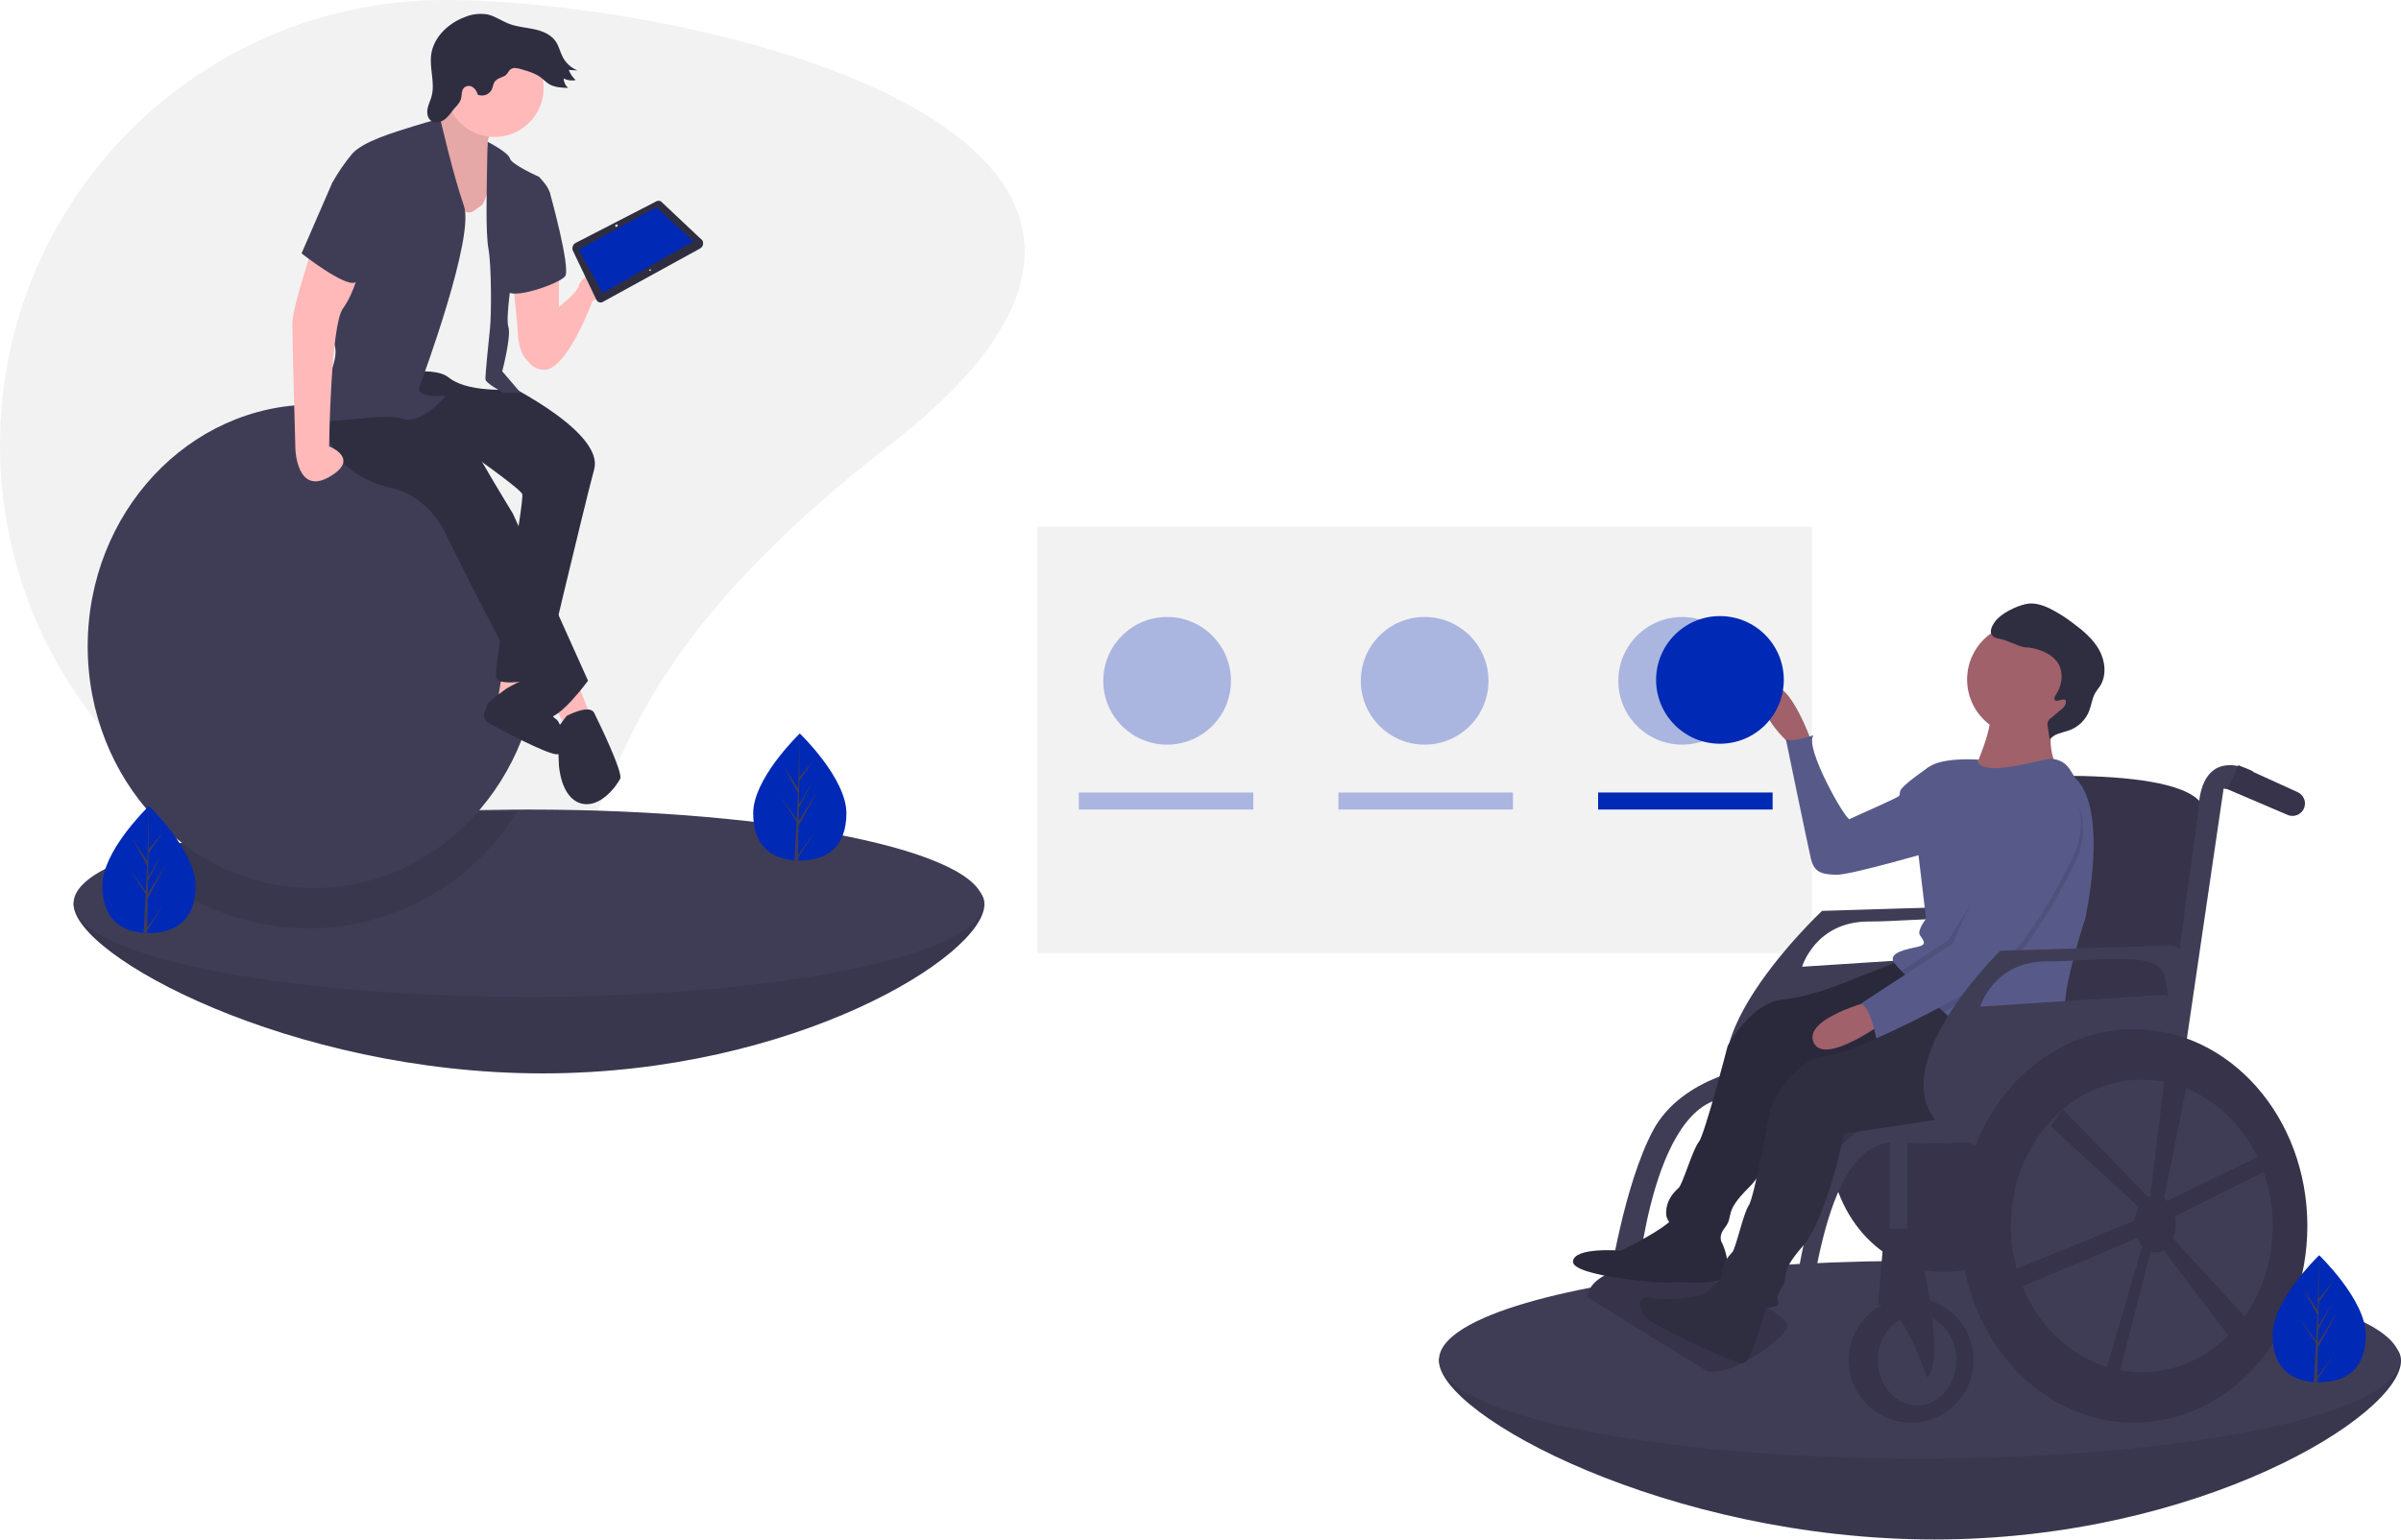
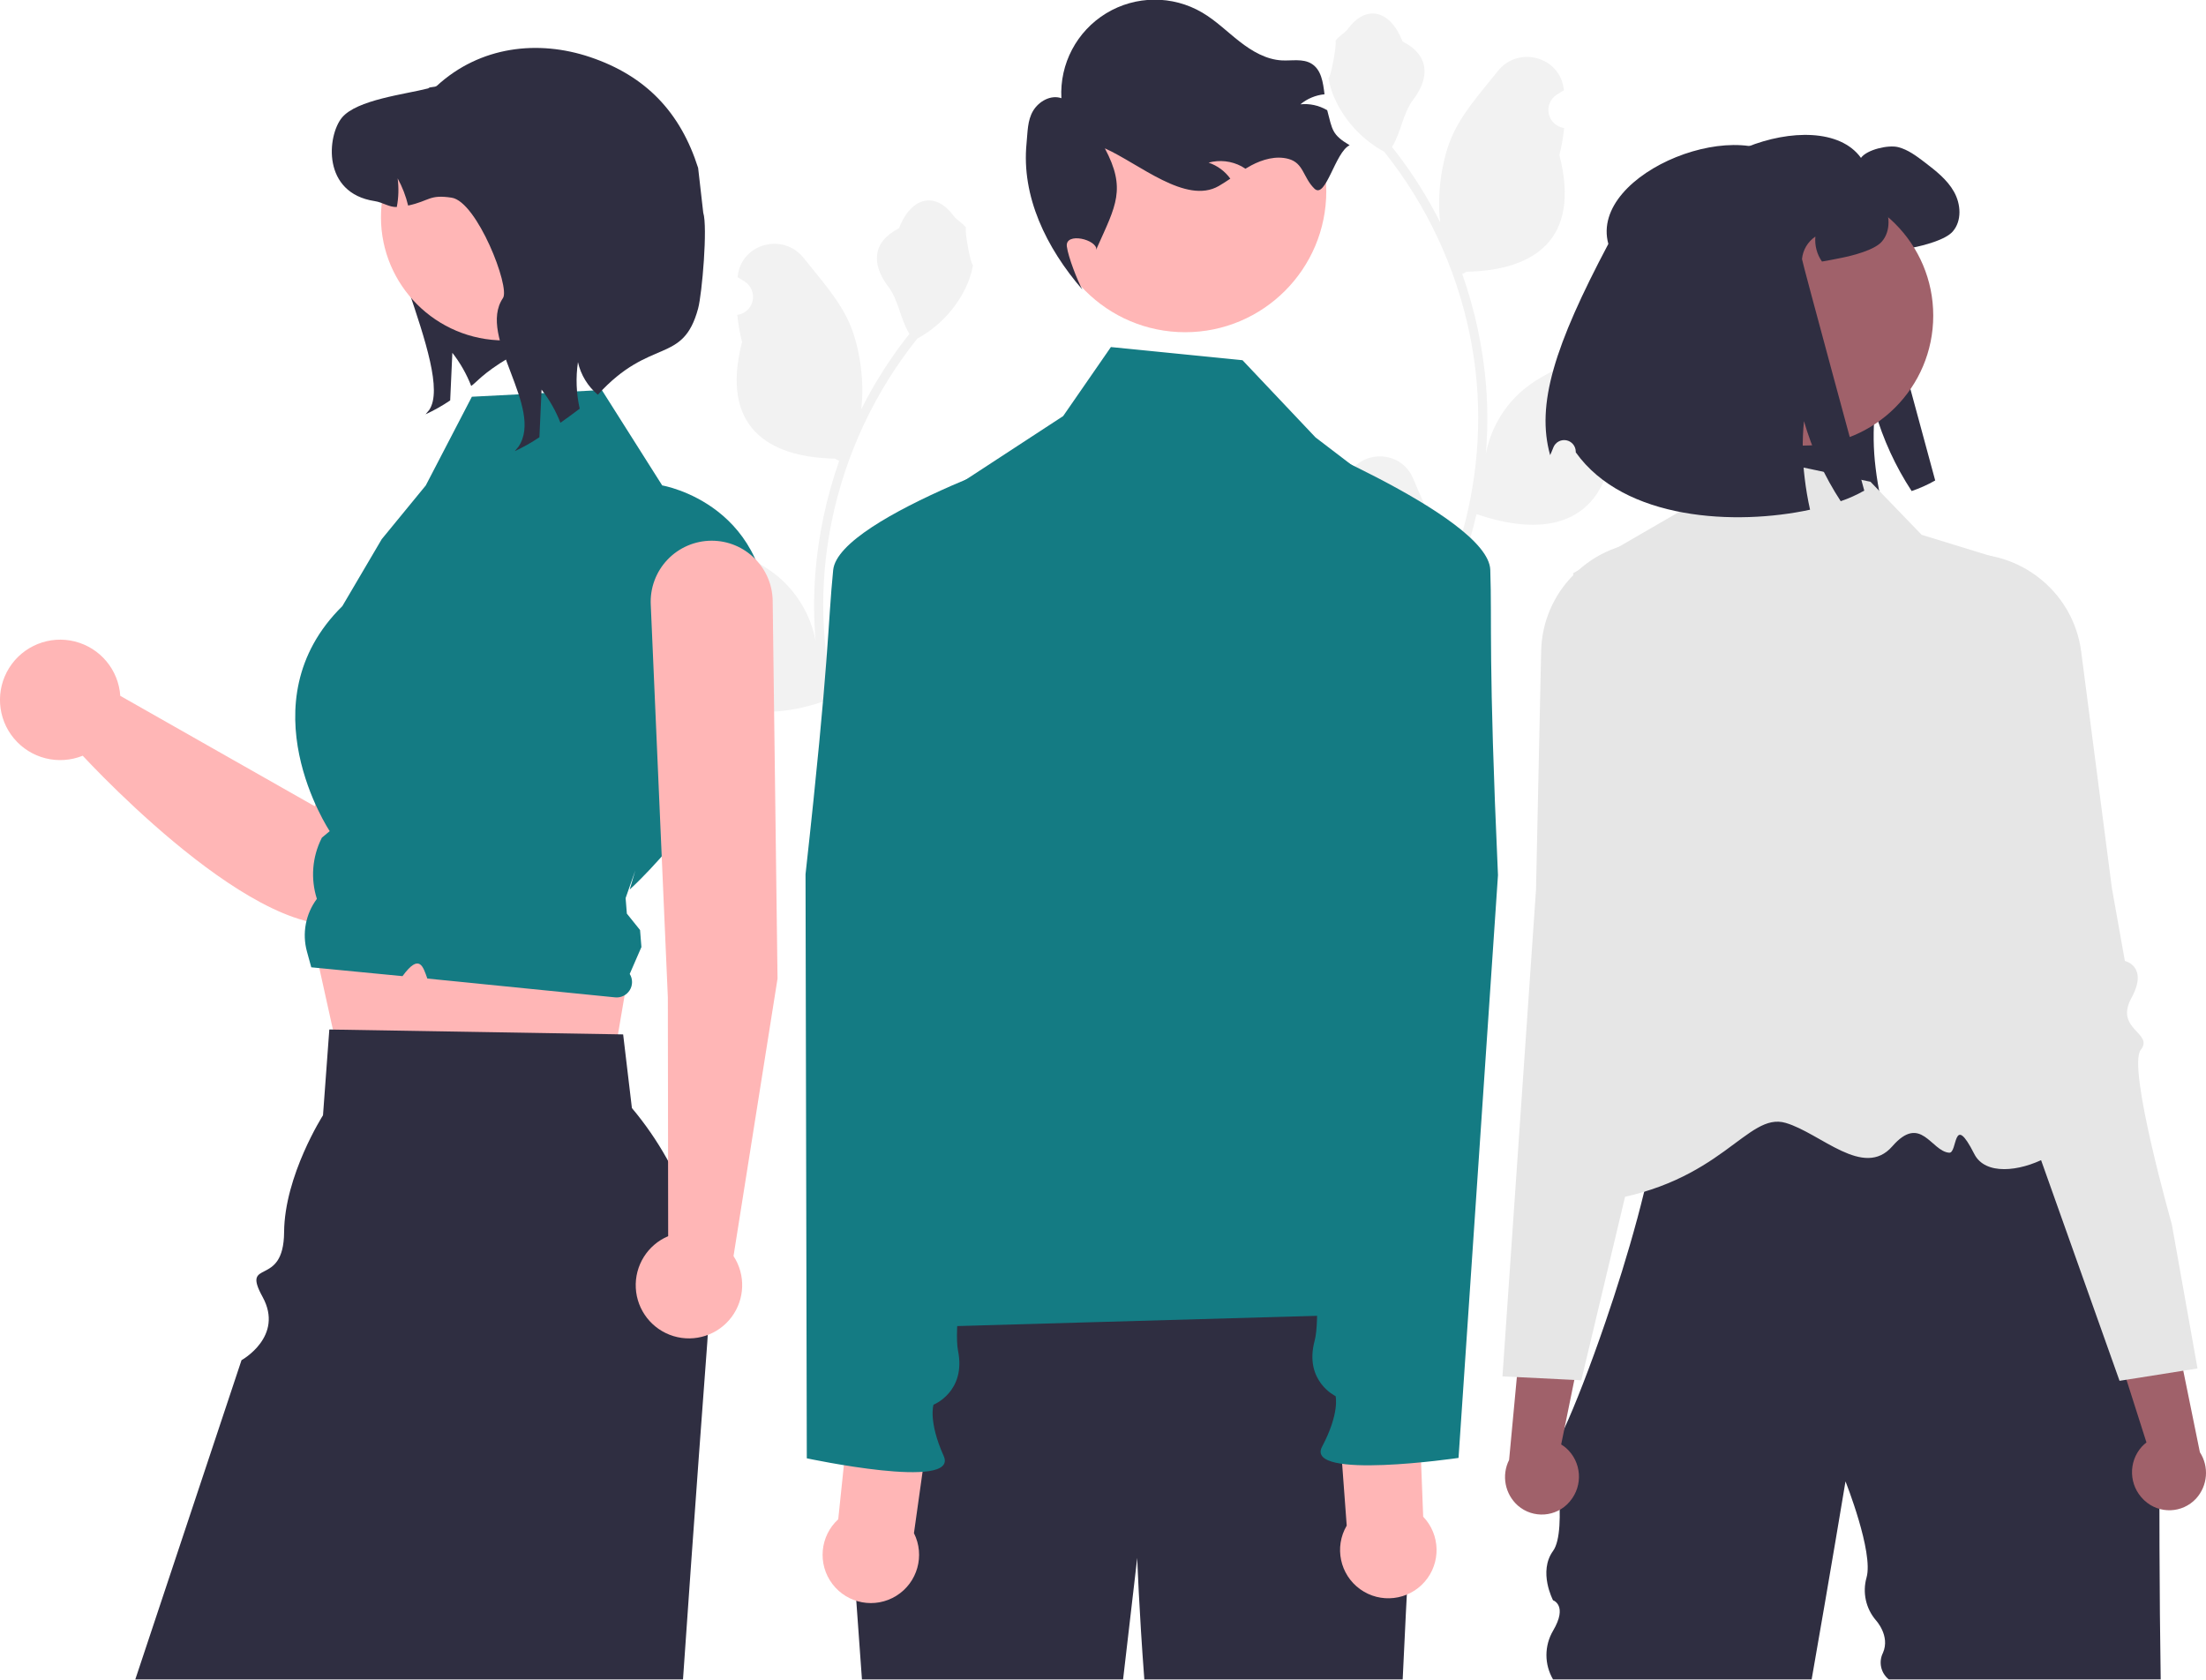
- <svg xmlns="http://www.w3.org/2000/svg" data-name="Layer 1" width="1191.523" height="764.215" viewBox="0 0 1191.523 764.215">
-   <path d="M445.925,288.736c-199.277,154.418-98.875,220.843-220.843,220.843s-220.843-98.875-220.843-220.843,98.875-220.843,220.843-220.843S645.202,134.318,445.925,288.736Z" transform="translate(-4.23827 -67.89235)" fill="#f2f2f2" />
-   <path d="M492.762,516.736c0,25.665-94.571,84-219.25,84s-232.75-58.335-232.75-84c0-6.419,10.586,1.552,22-4,33.23-16.193,112.464-4.257,202.395-4.923q4.162-.038,8.355-.038C398.191,507.775,492.762,491.071,492.762,516.736Z" transform="translate(-4.23827 -67.89235)" fill="#3f3d56" />
-   <path d="M492.762,516.736c0,25.665-94.571,84-219.25,84s-232.75-58.335-232.75-84c0-6.419,10.586,1.552,22-4,33.23-16.193,112.464-4.257,202.395-4.923q4.162-.038,8.355-.038C398.191,507.775,492.762,491.071,492.762,516.736Z" transform="translate(-4.23827 -67.89235)" opacity="0.1" />
-   <path d="M492.262,516.256c0,25.665-101.071,46.48-225.75,46.48s-225.75-20.816-225.75-46.48c0-6.419,6.308-12.525,17.722-18.077,33.23-16.193,109.742-27.7,199.673-28.366q4.162-.038,8.355-.038C391.191,469.775,492.262,490.591,492.262,516.256Z" transform="translate(-4.23827 -67.89235)" fill="#3f3d56" />
-   <path d="M260.842,470.766a121.496,121.496,0,0,1-189.28,22.58C103.062,480.456,175.592,471.296,260.842,470.766Z" transform="translate(-4.23827 -67.89235)" opacity="0.1" />
-   <ellipse cx="155.523" cy="320.843" rx="112" ry="120" fill="#3f3d56" />
-   <path d="M281.61,202.806v28.131l-14.445,16.726s-6.082-2.281-6.082-17.487l-2.281-22.048Z" transform="translate(-4.23827 -67.89235)" fill="#ffb9b9" />
-   <path d="M267.164,230.937s23.569-15.966,24.329-21.288,34.213-29.651,28.891-14.445-22.048,22.048-22.048,22.048-12.925,34.973-24.329,34.213S262.603,236.259,267.164,230.937Z" transform="translate(-4.23827 -67.89235)" fill="#ffb9b9" />
-   <polygon points="249.241 334.109 246.96 347.795 259.125 344.753 259.125 334.109 249.241 334.109" fill="#ffb9b9" />
-   <path d="M255.76,409.605s14.06-8.33,14.633-4.545,6.655,18.23,9.696,19.751,6.843,18.247,0,17.487c-5.3-.589-24.738-10.755-33.234-15.31a4.643,4.643,0,0,1-1.996-6.067,9.579,9.579,0,0,0,1.017-2.952C245.876,416.447,255.76,409.605,255.76,409.605Z" transform="translate(-4.23827 -67.89235)" fill="#2f2e41" />
-   <path d="M248.917,255.266s55.501,25.85,50.179,45.617S274.007,404.283,274.007,404.283s-22.048,5.322-23.569,0,14.445-88.193,12.925-91.235-29.651-22.809-29.651-22.809L175.93,265.91,200.259,243.101Z" transform="translate(-4.23827 -67.89235)" fill="#2f2e41" />
-   <polygon points="286.495 338.671 293.338 356.158 281.173 361.48 273.57 347.795 286.495 338.671" fill="#ffb9b9" />
-   <path d="M249.678,130.579s-6.843,9.123-1.521,13.685,1.521,21.288,1.521,21.288l-6.843,19.007-27.37-5.322V148.065l1.521-15.206s13.685-12.925,15.206-22.809S249.678,130.579,249.678,130.579Z" transform="translate(-4.23827 -67.89235)" fill="#ffb9b9" />
-   <path d="M249.678,130.579s-6.843,9.123-1.521,13.685,1.521,21.288,1.521,21.288l-6.843,19.007-27.37-5.322V148.065l1.521-15.206s13.685-12.925,15.206-22.809S249.678,130.579,249.678,130.579Z" transform="translate(-4.23827 -67.89235)" opacity="0.1" />
-   <path d="M204.06,249.184s35.734,39.535,35.734,41.056,19.007,32.692,19.007,32.692l37.254,82.871s-14.445,19.767-20.528,18.247-49.419-89.714-49.419-89.714-7.603-19.767-28.131-24.329-36.494-20.528-28.891-38.775S204.06,249.184,204.06,249.184Z" transform="translate(-4.23827 -67.89235)" fill="#2f2e41" />
-   <circle cx="245.439" cy="43.679" r="24.329" fill="#ffb9b9" />
-   <path d="M248.917,151.106s-3.041,17.487-6.082,19.007-5.322,6.843-12.165-.76-12.925-22.809-12.925-22.809l-23.569,28.891L191.896,255.266s26.61-6.843,34.973,0,26.61,6.082,26.61,6.082l-3.801-15.206,3.041-25.85-.76-23.569-.76-16.726Z" transform="translate(-4.23827 -67.89235)" fill="#f2f2f2" />
-   <path d="M246.239,138.309s10.281,5.194,11.042,8.235,14.445,9.123,14.445,9.123,5.322,5.322,5.322,8.363-18.247,38.014-18.247,38.014-3.801,23.569-2.281,28.131-3.041,22.048-3.041,22.048l9.123,10.644h-8.363s-9.123-4.562-9.123-6.843,1.521-18.247,2.281-25.09.76-31.172-.76-39.535-.76-30.412-.76-35.734S246.239,138.309,246.239,138.309Z" transform="translate(-4.23827 -67.89235)" fill="#3f3d56" />
-   <path d="M222.688,126.765s-3.421.773-13.305,3.814-25.09,7.603-30.412,13.685a94.248,94.248,0,0,0-9.884,14.445l3.041,54.741s-6.082,11.404-5.322,17.487,6.843,6.843,2.281,19.767-13.685,24.329-5.322,25.85,30.412-3.801,40.295-.76,21.288-11.404,21.288-11.404-15.206,1.521-12.925-4.562,27.37-74.508,22.048-89.714S222.688,126.765,222.688,126.765Z" transform="translate(-4.23827 -67.89235)" fill="#3f3d56" />
-   <path d="M273.247,160.23l3.801,3.041s10.644,38.014,7.603,41.816-27.37,12.165-28.891,6.843S273.247,160.23,273.247,160.23Z" transform="translate(-4.23827 -67.89235)" fill="#3f3d56" />
-   <path d="M160.724,186.84s-11.404,32.692-11.404,41.816,1.521,62.344,1.521,62.344.76,22.809,16.726,13.685,0-15.206,0-15.206.76-60.063,6.843-68.426,8.363-20.528,8.363-20.528Z" transform="translate(-4.23827 -67.89235)" fill="#ffb9b9" />
-   <path d="M285.411,423.29s11.404-6.082,13.685-1.521,14.445,29.651,12.925,32.692-9.884,15.206-19.767,12.165-10.644-19.007-10.644-19.007l-.76-18.247Z" transform="translate(-4.23827 -67.89235)" fill="#2f2e41" />
-   <path d="M254.442,105.695c-1.676.789-3.664,1.26-4.717,2.784-.78,1.129-.858,2.596-1.427,3.845a5.437,5.437,0,0,1-6.995,2.558,6.032,6.032,0,0,0-2.46-3.736,3.583,3.583,0,0,0-4.254.234c-1.567,1.494-1.012,4.099-1.744,6.137a12.953,12.953,0,0,1-2.786,3.82c-1.664,1.92-2.99,4.172-4.994,5.734s-5.043,2.239-7.034.66c-1.674-1.327-2.021-3.776-1.615-5.874s1.415-4.029,1.983-6.088c1.848-6.692-1.098-13.836-.187-20.718,1.168-8.818,8.663-15.784,17.029-18.807A19.922,19.922,0,0,1,246.236,75.08c3.826.854,7.094,3.29,10.759,4.683,3.919,1.49,8.18,1.75,12.28,2.621s8.321,2.555,10.7,6.006c1.66,2.407,2.23,5.397,3.606,7.977a14.311,14.311,0,0,0,7.249,6.494l-4.335-.247a12.777,12.777,0,0,0,3.454,5.041,9.269,9.269,0,0,1-6.001-.793,6.523,6.523,0,0,0,2.237,4.676c-3.336-.1-6.853-.254-9.672-2.041-1.381-.875-2.506-2.094-3.806-3.086-2.769-2.115-6.205-3.118-9.554-4.079-1.759-.505-3.875-1.207-5.466-.075C256.364,103.197,256.155,104.888,254.442,105.695Z" transform="translate(-4.23827 -67.89235)" fill="#2f2e41" />
-   <path d="M180.492,149.586l-11.404,9.123-15.206,34.973s21.288,16.726,26.61,14.445S194.937,165.552,194.937,165.552Z" transform="translate(-4.23827 -67.89235)" fill="#3f3d56" />
-   <path d="M351.538,191.317l-47.987,26.359a2.285,2.285,0,0,1-3.36-.991l-11.755-24.572a3.067,3.067,0,0,1,1.572-3.683l39.841-20.536a2.326,2.326,0,0,1,3.048.583l19.901,18.749A2.955,2.955,0,0,1,351.538,191.317Z" transform="translate(-4.23827 -67.89235)" fill="#2f2e41" />
-   <polygon points="344.098 119.795 299.111 145.508 287.139 123.932 325.732 102.945 344.098 119.795" fill="#0029b5" />
-   <ellipse cx="310.157" cy="179.893" rx="0.662" ry="0.565" transform="translate(-30.91383 234.8942) rotate(-50.15848)" fill="#f2f2f2" />
-   <ellipse cx="326.86" cy="201.968" rx="0.442" ry="0.376" transform="translate(-41.86114 255.6514) rotate(-50.15848)" fill="#f2f2f2" />
-   <path d="M101.277,507.573c0,17.417-10.353,23.498-23.125,23.498-.296,0-.592-.004-.885-.011-.592-.013-1.179-.04-1.758-.081-11.527-.815-20.482-7.209-20.482-23.406,0-16.759,21.416-37.909,23.029-39.478l.002-.002c.062-.062.094-.092.094-.092S101.277,490.159,101.277,507.573Z" transform="translate(-4.23827 -67.89235)" fill="#0029b5" />
-   <path d="M77.309,528.406l8.458-11.817-8.48,13.115-.021,1.356c-.592-.013-1.179-.04-1.758-.081l.911-17.423-.006-.136.015-.023.087-1.647L68.014,498.602l8.526,11.913.021.349.687-13.164L69.972,484.114l7.366,11.276.717-27.295.002-.094v.092l-.119,21.523,7.245-8.533-7.275,10.387-.192,11.787,6.766-11.313-6.794,13.047-.106,6.553,9.818-15.746L77.545,513.831Z" transform="translate(-4.23827 -67.89235)" fill="#3f3d56" />
-   <path d="M424.277,471.573c0,17.417-10.353,23.498-23.125,23.498-.296,0-.592-.004-.885-.011-.592-.013-1.179-.04-1.758-.081-11.527-.815-20.482-7.209-20.482-23.406,0-16.759,21.416-37.909,23.029-39.478l.002-.002c.062-.062.094-.092.094-.092S424.277,454.159,424.277,471.573Z" transform="translate(-4.23827 -67.89235)" fill="#0029b5" />
-   <path d="M400.309,492.406l8.458-11.817-8.48,13.115-.021,1.356c-.592-.013-1.179-.04-1.758-.081l.911-17.423-.006-.136.015-.023.087-1.647L391.014,462.602l8.526,11.913.021.349.687-13.164L392.972,448.114l7.366,11.276.717-27.295.002-.094v.092l-.119,21.523,7.245-8.533-7.275,10.387-.192,11.787,6.766-11.313-6.794,13.047-.106,6.553,9.818-15.746-9.857,18.032Z" transform="translate(-4.23827 -67.89235)" fill="#3f3d56" />
-   <rect x="514.773" y="261.472" width="384.451" height="211.683" fill="#f2f2f2" />
-   <circle cx="579.201" cy="337.963" r="31.686" fill="#0029b5" opacity="0.3" />
-   <circle cx="706.999" cy="337.963" r="31.686" fill="#0029b5" opacity="0.3" />
-   <circle cx="834.797" cy="337.963" r="31.686" fill="#0029b5" opacity="0.3" />
-   <rect x="535.369" y="393.413" width="86.607" height="8.449" fill="#0029b5" opacity="0.3" />
-   <rect x="664.224" y="393.413" width="86.607" height="8.449" fill="#0029b5" opacity="0.3" />
-   <rect x="793.078" y="393.413" width="86.607" height="8.449" fill="#0029b5" />
-   <path d="M1195.762,743.388c0,27.107-99.884,88.719-231.568,88.719s-245.827-61.613-245.827-88.719c0-6.78,11.181,1.64,23.236-4.225,35.097-17.102,118.783-4.496,213.767-5.199q4.395-.04,8.824-.04C1095.878,733.924,1195.762,716.282,1195.762,743.388Z" transform="translate(-4.23827 -67.89235)" fill="#3f3d56" />
-   <path d="M1195.762,743.388c0,27.107-99.884,88.719-231.568,88.719s-245.827-61.613-245.827-88.719c0-6.78,11.181,1.64,23.236-4.225,35.097-17.102,118.783-4.496,213.767-5.199q4.395-.04,8.824-.04C1095.878,733.924,1195.762,716.282,1195.762,743.388Z" transform="translate(-4.23827 -67.89235)" opacity="0.1" />
-   <path d="M1195.234,742.881c0,27.107-106.749,49.092-238.434,49.092S718.366,769.988,718.366,742.881c0-6.78,6.663-13.228,18.718-19.093,35.097-17.102,115.908-29.256,210.891-29.959q4.395-.04,8.824-.04C1088.484,693.789,1195.234,715.774,1195.234,742.881Z" transform="translate(-4.23827 -67.89235)" fill="#3f3d56" />
-   <ellipse cx="964.913" cy="566.664" rx="57.077" ry="64.731" fill="#36334a" />
-   <path d="M994.226,517.434l-85.78,2.639s-88,82.588-25.315,105.023c0,0,89.32,3.852,107.795-10.665C990.927,614.431,1014.021,523.372,994.226,517.434Zm-3.959,24.414-91.719,5.939s6.598-22.435,32.992-22.435,56.087-5.939,58.726,7.918S990.267,541.848,990.267,541.848Z" transform="translate(-4.23827 -67.89235)" fill="#3f3d56" />
-   <path d="M1081.985,569.561l-112.834-3.959,26.394-111.514s105.575-7.918,102.936,19.136S1081.985,569.561,1081.985,569.561Z" transform="translate(-4.23827 -67.89235)" fill="#36334a" />
-   <path d="M973.057,622.868s-67.911,12.018-92.325-23.613,92.378-16.496,92.378-16.496l9.898,27.054Z" transform="translate(-4.23827 -67.89235)" fill="#36334a" />
-   <circle cx="948.417" cy="675.209" r="31.013" fill="#36334a" />
-   <ellipse cx="951.387" cy="675.209" rx="19.465" ry="22.435" fill="#3f3d56" />
-   <path d="M1122.236,450.789s-25.734-14.517-27.054,19.795l-21.775,159.683h9.238l25.074-170.9s12.537,1.98,14.517,1.98S1122.236,450.789,1122.236,450.789Z" transform="translate(-4.23827 -67.89235)" fill="#3f3d56" />
-   <path d="M1147.878,468.408v0a6.171,6.171,0,0,1-8.372,4.023l-29.852-12.763,5.415-11.928,29.421,13.4A6.171,6.171,0,0,1,1147.878,468.408Z" transform="translate(-4.23827 -67.89235)" fill="#36334a" />
-   <path d="M966.512,619.05s-47.509-5.279-60.706,40.251-11.877,80.501-23.095,77.862S847.74,725.285,847.74,725.285l1.98,13.857s41.57,21.115,48.169-1.32,10.558-104.916,48.169-102.936,44.21-1.98,44.21-1.98Z" transform="translate(-4.23827 -67.89235)" fill="#3f3d56" />
-   <path d="M876.113,597.275s-36.951,4.619-51.468,31.673-21.775,75.882-21.775,75.882h13.857s7.918-96.997,49.488-91.719Z" transform="translate(-4.23827 -67.89235)" fill="#3f3d56" />
-   <path d="M851.039,748.38,792.313,712.088s-3.299-13.197,34.312-18.476c0,0,71.11,24.869,64.258,34.21S860.937,751.679,851.039,748.38Z" transform="translate(-4.23827 -67.89235)" fill="#36334a" />
-   <path d="M960.069,539.794c1.809,1.97,35.086,33.63,35.086,33.63s-3.307,22.098-38.911,24.84l-59.341,4.571s-11.216,41.161-24.552,54.315-7.216,13.888-12.22,20.299,2.02,8.13-5.578,8.753-23.294-8.563-23.464-15.667,4.261-11.175,6.231-12.983,6.965-19.103,9.959-22.761,14.332-47.653,14.332-47.653,11.316-21.284,27.003-22.982,33.14-9.328,33.14-9.328" transform="translate(-4.23827 -67.89235)" fill="#2f2e41" />
-   <path d="M960.069,539.794c1.809,1.97,35.086,33.63,35.086,33.63s-3.307,22.098-38.911,24.84l-59.341,4.571s-11.216,41.161-24.552,54.315-7.216,13.888-12.22,20.299,2.02,8.13-5.578,8.753-23.294-8.563-23.464-15.667,4.261-11.175,6.231-12.983,6.965-19.103,9.959-22.761,14.332-47.653,14.332-47.653,11.316-21.284,27.003-22.982,33.14-9.328,33.14-9.328" transform="translate(-4.23827 -67.89235)" opacity="0.1" />
-   <path d="M902.508,434.125s-12.488-33.933-21.036-23.121,13.754,28.567,13.754,28.567Z" transform="translate(-4.23827 -67.89235)" fill="#a0616a" />
-   <path d="M968.292,451.838l-7.11-3.009s-13.051,8.82-13.911,11.684,1.002,1.862-4.124,4.381-19.131,8.618-20.992,9.62-22.94-36.29-17.899-41.645c0,0-9.435,3.401-13.73,2.112,0,0,10.723,51.988,12.355,59.033s5.44,7.876,12.543,8.134,50.232-12.395,50.232-12.395Z" transform="translate(-4.23827 -67.89235)" fill="#575a89" />
-   <path d="M857.046,675.273s-.36,7.376.872,8.223,8.84,18.793-2.879,20.524-18.155-.522-20.989.431-49.55-2.901-49.191-10.277,23.718-5.449,23.718-5.449,23.137-10.931,27.469-17.75S857.046,675.273,857.046,675.273Z" transform="translate(-4.23827 -67.89235)" fill="#2f2e41" />
-   <path d="M857.046,675.273s-.36,7.376.872,8.223,8.84,18.793-2.879,20.524-18.155-.522-20.989.431-49.55-2.901-49.191-10.277,23.718-5.449,23.718-5.449,23.137-10.931,27.469-17.75S857.046,675.273,857.046,675.273Z" transform="translate(-4.23827 -67.89235)" opacity="0.1" />
-   <path d="M881.151,714.123s-7.105,30.957-12.317,30.641-42.007-18.222-46.534-21.769c-5.813-4.554-5.583-12.601,1.089-10.911s25.545.174,28.753-3.233l8.248-8.762Z" transform="translate(-4.23827 -67.89235)" fill="#2f2e41" />
-   <path d="M953.993,542.131c1.947,1.833,61.165,52.069,61.165,52.069s-1.692,22.28-37.002,27.603l-58.851,8.872s-8.194,41.868-20.538,55.956-6.187,14.376-10.712,21.134,2.605,7.962-4.927,9.135-23.855-6.847-24.541-13.92,3.438-11.455,5.271-13.402,5.558-19.559,8.278-23.425,10.83-48.569,10.83-48.569,9.739-22.05,25.261-24.884,32.374-11.712,32.374-11.712" transform="translate(-4.23827 -67.89235)" fill="#2f2e41" />
-   <circle cx="1004.265" cy="337.327" r="28.079" fill="#a0616a" />
-   <path d="M1023.221,422.747s-4.211,17.154,2.203,25.946-42.9,4.607-42.9,4.607,13.348-27.835,8.423-34.307S1023.221,422.747,1023.221,422.747Z" transform="translate(-4.23827 -67.89235)" fill="#a0616a" />
-   <path d="M960.187,449.718c-5.957,6.328-3.927,42.212-3.927,42.212l3.806,32.046s-4.554,5.813-3.065,8.133,3.923,4.611-.774,5.699-15.522,2.834-12.057,7.932a49.147,49.147,0,0,0,3.629,4.133c1.104,1.168,2.417,2.523,3.906,4.035,3.483,3.518,7.913,7.844,12.828,12.406q2.088,1.952,4.281,3.938c18.75,16.961,42.065,34.915,46.889,26.299,8.077-14.433,13.69-16.494,13.319-28.78s10.027-43.815,10.027-43.815,12.09-53.809-4.948-69.848l-2.664-4.261a11.13,11.13,0,0,0-12.044-4.928c-8.316,1.987-21.064,4.732-26.588,4.289-8.534-.688-6.663-4.197-6.663-4.197S966.145,443.39,960.187,449.718Z" transform="translate(-4.23827 -67.89235)" fill="#575a89" />
-   <path d="M933.859,564.496s-34.738,8.617-29.642,20.76,35.168-10.049,35.168-10.049Z" transform="translate(-4.23827 -67.89235)" fill="#a0616a" />
-   <path d="M1024.043,415.492c-.691-.838-.008-2.061.594-2.965,3.224-4.842,3.839-11.731.293-16.341a15.558,15.558,0,0,0-5.129-4.103,24.84,24.84,0,0,0-8.95-2.747,13.856,13.856,0,0,1-4.863-.958c-.979-.497-5.6-2.115-6.592-2.587-2.181-1.037-5.214-.589-6.611-2.558-1.337-1.884-.088-4.464,1.21-6.375,2.958-4.352,10.439-7.959,15.575-9.101,3.898-.867,7.966.352,11.579,2.054a70.691,70.691,0,0,1,11.794,7.379c5.053,3.744,10.032,7.893,13.067,13.401s3.766,12.683.338,17.955c-.714,1.098-1.588,2.09-2.256,3.216-1.631,2.748-1.926,6.072-3.078,9.053a16.756,16.756,0,0,1-9.683,9.54c-3.512,1.298-7.831,1.657-9.906,4.774l-.968-6.498a3.747,3.747,0,0,1,1.752-4.374l4.974-4.19a5.684,5.684,0,0,0,2.15-2.772C1030.409,412.807,1025.196,416.889,1024.043,415.492Z" transform="translate(-4.23827 -67.89235)" fill="#2f2e41" />
-   <path d="M974.24,539.155l-22.535,14.751c4.469,4.519,10.505,10.367,17.109,16.344,6.255-3.367,12.634-7.012,18.34-10.675,20.878-13.4,38.78-47.048,46.8-63.371s1.492-28.895,1.492-28.895a60.969,60.969,0,0,0-16.695-4.698C1008.298,461.034,974.24,539.155,974.24,539.155Z" transform="translate(-4.23827 -67.89235)" opacity="0.1" />
-   <path d="M971.262,534.515,947.799,549.871c1.104,1.168,2.417,2.523,3.906,4.035,3.483,3.518,7.913,7.844,12.828,12.406,6.665-3.559,13.542-7.461,19.643-11.377,20.878-13.4,38.78-47.048,46.8-63.371s-13.559-10.468-13.559-10.468,11.198-5.068.745-6.644S971.262,534.515,971.262,534.515Z" transform="translate(-4.23827 -67.89235)" opacity="0.1" />
-   <path d="M1034.415,464.502s6.528,12.573-1.492,28.895-25.922,49.97-46.8,63.371-50.748,26.6-50.748,26.6-2.834-15.522-7.616-17.269l45.451-29.75s34.058-78.12,44.51-76.544A60.969,60.969,0,0,1,1034.415,464.502Z" transform="translate(-4.23827 -67.89235)" fill="#575a89" />
-   <polygon points="937.86 562.375 937.86 639.577 946.438 639.577 946.438 561.055 937.86 562.375" fill="#3f3d56" />
-   <path d="M954.635,677.776s16.496,64.665,5.939,73.903c0,0-13.857-40.91-24.414-35.632l3.299-38.271Z" transform="translate(-4.23827 -67.89235)" fill="#36334a" />
-   <path d="M1082.645,537.229l-85.78,2.639s-75.882,73.903-13.197,96.338c0,0,77.202,12.537,95.678-1.98C1079.346,634.226,1102.441,543.168,1082.645,537.229Zm-3.959,24.414-91.719,5.939s6.598-22.435,32.992-22.435,56.087-5.939,58.726,7.918S1078.686,561.643,1078.686,561.643Z" transform="translate(-4.23827 -67.89235)" fill="#3f3d56" />
-   <ellipse cx="1058.941" cy="608.564" rx="86.11" ry="97.657" fill="#36334a" />
-   <ellipse cx="1062.901" cy="608.564" rx="64.995" ry="72.583" fill="#3f3d56" />
-   <path d="M1083.965,675.467a19.329,19.329,0,0,0-.377-3.771l48.546-24.273-3.299-7.258-49.039,23.891a10.24,10.24,0,0,0-1.629-1.361l.038.008,14.339-71.366-12.684-.288-8.431,70.232.808.17a7.916,7.916,0,0,0-1.891.646l-42.412-43.534-5.994,8.406,43.575,40.089a17.528,17.528,0,0,0-1.929,6.757l-61.441,25.078-1.32,10.558,64.045-26.935a13.998,13.998,0,0,0,2.503,4.046l-19.699,67.099h7.258l16.535-64.368a7.534,7.534,0,0,0,2.271.363,7.864,7.864,0,0,0,4.194-1.257l34.407,45.467,10.558-7.258-40.314-44.036A18.452,18.452,0,0,0,1083.965,675.467Z" transform="translate(-4.23827 -67.89235)" fill="#36334a" />
-   <circle cx="853.545" cy="337.517" r="31.686" fill="#0029b5" />
-   <path d="M1178.277,730.573c0,17.417-10.353,23.498-23.125,23.498-.296,0-.592-.004-.885-.011-.592-.013-1.179-.04-1.758-.081-11.527-.815-20.482-7.209-20.482-23.406,0-16.759,21.416-37.909,23.029-39.478l.002-.002c.062-.062.094-.092.094-.092S1178.277,713.159,1178.277,730.573Z" transform="translate(-4.23827 -67.89235)" fill="#0029b5" />
-   <path d="M1154.309,751.406l8.458-11.817-8.48,13.115-.021,1.356c-.592-.013-1.179-.04-1.758-.081l.911-17.423-.006-.136.015-.023.087-1.647-8.501-13.147,8.526,11.913.021.349.687-13.164-7.277-13.586,7.366,11.276.717-27.295.002-.094v.092l-.119,21.523,7.245-8.533-7.275,10.387-.192,11.787,6.766-11.313-6.794,13.047-.106,6.553,9.818-15.746-9.857,18.032Z" transform="translate(-4.23827 -67.89235)" fill="#3f3d56" />
+ <svg xmlns="http://www.w3.org/2000/svg" data-name="Layer 1" width="838" height="638.004" viewBox="0 0 838 638.004">
+   <path d="M689.135,323.255a5.09,5.09,0,0,0,3.689-8.823c-.128-.51-.22-.876-.349-1.387q.069-.167.139-.333c4.686-11.174,20.569-11.097,25.215.094,4.124,9.933,9.375,19.882,10.668,30.384a40.44,40.44,0,0,1-.71,13.908,162.132,162.132,0,0,0,14.748-67.338,156.487,156.487,0,0,0-.971-17.458q-.804-7.128-2.231-14.154a164.01,164.01,0,0,0-32.525-69.512,43.648,43.648,0,0,1-18.153-18.834,33.294,33.294,0,0,1-3.028-9.098c.884.116,3.332-13.343,2.666-14.169,1.232-1.869,3.436-2.798,4.781-4.621,6.69-9.07,15.906-7.486,20.717,4.839,10.278,5.187,10.378,13.79,4.071,22.065-4.012,5.264-4.564,12.387-8.084,18.023.362.464.739.913,1.101,1.376a165.069,165.069,0,0,1,17.229,27.295c-1.369-10.691.652-23.571,4.097-31.873,3.921-9.46,11.271-17.427,17.744-25.605,7.774-9.823,23.717-5.536,25.086,6.916q.02.181.039.362-1.442.814-2.823,1.727a6.905,6.905,0,0,0,2.784,12.565l.141.022a68.701,68.701,0,0,1-1.811,10.272c8.303,32.111-9.623,43.807-35.219,44.332-.565.29-1.116.579-1.681.855a168.487,168.487,0,0,1,9.069,42.681,159.804,159.804,0,0,1-.116,25.802l.043-.304a42.227,42.227,0,0,1,14.415-24.383c11.093-9.113,26.766-12.468,38.734-19.793,5.761-3.526,13.143,1.031,12.138,7.71q-.024.16-.049.32a46.377,46.377,0,0,0-5.201,2.506q-1.442.814-2.823,1.727a6.905,6.905,0,0,0,2.784,12.565l.141.022c.101.014.188.029.29.044a68.76,68.76,0,0,1-12.648,19.805c-5.192,28.032-27.491,30.691-51.344,22.528h-.015a168.437,168.437,0,0,1-11.315,33.032H690.148c-.145-.449-.275-.913-.406-1.362a45.926,45.926,0,0,0,11.185-.666c-2.999-3.68-5.998-7.389-8.997-11.069a2.511,2.511,0,0,1-.188-.217c-1.521-1.883-3.057-3.752-4.578-5.636l-.001-.002a67.271,67.271,0,0,1,1.971-17.137Z" transform="translate(-181 -130.9981)" fill="#f2f2f2" />
+   <path d="M818.913,219.81c-7.516-27.402,53.102-50.899,69.021-28.832,2.213-3.137,10.394-5.043,14.147-4.08s6.91,3.368,9.989,5.697c4.234,3.253,8.623,6.621,11.221,11.298,2.618,4.658,3.022,11.009-.5,15.051-2.791,3.214-11.029,5.293-15.225,6.14-2.926.597-5.389,1.078-7.506,1.424a14.352,14.352,0,0,1-2.502-9.489,11.648,11.648,0,0,0-5.081,8.546c-.058.712,23.655,87.96,23.655,87.96a51.72,51.72,0,0,1-8.95,4.023,112.545,112.545,0,0,1-13.954-30.411,97.453,97.453,0,0,0,.269,21.653,119.144,119.144,0,0,0,2.04,11.991c-28.178,6.082-70.56,4.081-88.999-21.788q-.005-.161-.009-.321a4.402,4.402,0,0,0-8.503-1.535c-.447,1.141-.859,2.129-1.226,2.915C791.428,280.843,798.376,258.613,818.913,219.81Z" transform="translate(-181 -130.9981)" fill="#2f2e41" />
+   <path d="M770.963,679.207v.897A3.809,3.809,0,0,1,770.963,679.207Z" transform="translate(-181 -130.9981)" fill="#2f2e41" />
+   <path d="M798.558,524.133a15.324,15.324,0,0,1,2.183-.424Q799.472,523.915,798.558,524.133Z" transform="translate(-181 -130.9981)" fill="#2f2e41" />
+   <path d="M797.919,524.295c.194-.054.409-.109.639-.163C798.344,524.188,798.138,524.229,797.919,524.295Z" transform="translate(-181 -130.9981)" fill="#2f2e41" />
+   <path d="M1001.79,768.998H898.504a8.213,8.213,0,0,1-2.211-10.115c2.822-6.471-2.708-12.384-2.708-12.384a17.567,17.567,0,0,1-3.54-16.191c2.737-9.558-7.988-36.535-7.988-36.535s-5.781,34.834-12.865,75.225H770.963a18.259,18.259,0,0,1,0-18.489c5.724-9.706,0-11.568,0-11.568s-5.724-10.862,0-18.748,0-40.088,0-40.088c.216,1.424,1.847-1.165,4.358-6.592,3.823-8.258,9.664-23.108,15.566-40.348,4.219-12.305,8.473-25.843,12.028-39.08h.009q1.398-5.216,2.649-10.337c1.631-6.696,3.029-13.202,4.09-19.311,2.304-13.159,3.063-24.463,1.294-31.814-1.467-6.118-4.677-9.492-10.216-8.914,2.968-.492,7.317-.958,12.676-1.398.966-.078,1.967-.155,3.003-.242,39.968-3.02,125.721-4.754,125.721-4.754L968.406,564.35l33.264,59.582S1000.764,703.86,1001.79,768.998Z" transform="translate(-181 -130.9981)" fill="#2f2e41" />
+   <path d="M891.547,314.02,831.033,301.183l-12.015,24.185L778.556,348.794s26.082,106.641,25.933,121.64c-.378,38.079-61.306,123.44-15.285,116.874s55.369-34.073,70.143-29.724c13.324,3.923,29.594,21.372,40.486,8.892s14.728,1.931,21.616,2.429c3.273.237,1.302-15.759,9.537.497s51.904-5.626,37.104-20.427c-24.65-24.65-29.66-206.361-29.66-206.361l-27.441-8.443Z" transform="translate(-181 -130.9981)" fill="#e6e6e6" />
+   <path d="M777.411,701.296a14.526,14.526,0,0,0-1.496-20.205,13.936,13.936,0,0,0-1.866-1.351l10.118-49.656-23.39-13.999-6.506,69.522a14.486,14.486,0,0,0,3.339,17.367,13.863,13.863,0,0,0,19.556-1.386Q777.29,701.443,777.411,701.296Z" transform="translate(-181 -130.9981)" fill="#a0616a" />
+   <path d="M850.037,439.552c-.147-1.596-2.183-2.321-5.005-3.322a30.95,30.95,0,0,1-7.999-3.788c-6.247-4.513-3.788-9.233-.388-15.756.664-1.268,1.355-2.589,2.002-3.961,1.924-4.064-1.139-20.83-9.121-49.84-2.459-8.931-2.451-15.238-4.15-19.423-1.691-4.185-5.082-6.247-14.324-6.679a42.251,42.251,0,0,0-30.416,10.812c-.224.198-.457.414-.682.621q-.634.595-1.243,1.217a42.22,42.22,0,0,0-12.27,29.027l-.043,1.855-1.907,88.634-5.358,77.78-7.386,107.143,5.471.268L779.048,655.228l2.649.129,6.282-26.352,7.559-31.711,2.778-11.649,8.62-36.137,4.021-16.886,2.459-10.311L814.417,518.1l4.884-20.467c.112-.431,11.347-44.757,24.299-52.169C848.432,442.702,850.175,441.097,850.037,439.552Z" transform="translate(-181 -130.9981)" fill="#e6e6e6" />
+   <path d="M995.355,700.768a14.526,14.526,0,0,1-.683-20.249,13.934,13.934,0,0,1,1.71-1.544L980.99,630.692l21.752-16.43,13.935,68.421a14.486,14.486,0,0,1-1.454,17.625,13.863,13.863,0,0,1-19.592.723Q995.491,700.901,995.355,700.768Z" transform="translate(-181 -130.9981)" fill="#a0616a" />
+   <path d="M1005.996,596S989.031,536.312,994.205,529.85s-10.106-7.723-3.522-19.757-2.504-14.047-2.504-14.047l-4.932-27.669-8.817-67.961-.267-2.021-2.564-19.772a42.341,42.341,0,0,0-16.696-28.617c-.233-.178-.471-.35-.709-.521q-1.628-1.172-3.327-2.172a42.263,42.263,0,0,0-28.106-5.339c-18.286,2.848-12.595,9.667-15.56,27.935-4.819,29.703-6.07,46.697-3.72,50.536.792,1.293,1.624,2.53,2.417,3.717,4.083,6.129,7.034,10.551,1.305,15.718a31.251,31.251,0,0,1-7.544,4.616c-2.693,1.304-4.643,2.24-4.616,3.843.03,1.553,1.934,2.955,7.031,5.179,6.177,2.703,12.811,12.923,18.245,23.363a257.88,257.88,0,0,1,11.518,25.899L978.54,634.137l7.618,21.422,2.628-.416,21.58-3.421,5.412-.857Z" transform="translate(-181 -130.9981)" fill="#e6e6e6" />
+   <circle cx="685.016" cy="119.908" r="49.37" fill="#a0616a" />
+   <path d="M791.967,223.66c-7.516-27.402,53.102-50.899,69.021-28.832,2.213-3.137,10.394-5.043,14.147-4.08s6.91,3.368,9.989,5.697c4.234,3.253,8.623,6.621,11.221,11.298,2.618,4.658,3.022,11.009-.5,15.051-2.791,3.214-11.029,5.293-15.225,6.14-2.926.597-5.389,1.078-7.506,1.424a14.352,14.352,0,0,1-2.502-9.489,11.648,11.648,0,0,0-5.081,8.546c-.058.712,23.655,87.96,23.655,87.96a51.72,51.72,0,0,1-8.95,4.023,112.545,112.545,0,0,1-13.954-30.411,97.453,97.453,0,0,0,.269,21.653,119.142,119.142,0,0,0,2.04,11.991c-28.178,6.082-70.56,4.081-88.999-21.788q-.005-.161-.009-.321a4.402,4.402,0,0,0-8.503-1.535c-.447,1.141-.859,2.129-1.226,2.915C764.482,284.693,771.43,262.462,791.967,223.66Z" transform="translate(-181 -130.9981)" fill="#2f2e41" />
+   <path d="M810.435,197.849" transform="translate(-181 -130.9981)" fill="#2f2e41" />
+   <path d="M547.121,394.255a5.09,5.09,0,0,1-3.689-8.823c.128-.51.22-.876.349-1.387q-.069-.167-.139-.333c-4.686-11.174-20.569-11.097-25.215.094-4.124,9.933-9.375,19.882-10.668,30.384a40.44,40.44,0,0,0,.71,13.908A162.132,162.132,0,0,1,493.721,360.76a156.49,156.49,0,0,1,.971-17.458q.804-7.128,2.231-14.154a164.01,164.01,0,0,1,32.525-69.512,43.648,43.648,0,0,0,18.153-18.834,33.295,33.295,0,0,0,3.028-9.098c-.884.116-3.332-13.343-2.666-14.169-1.232-1.869-3.436-2.798-4.781-4.621-6.69-9.07-15.906-7.486-20.717,4.839-10.278,5.187-10.378,13.79-4.071,22.065,4.012,5.264,4.564,12.387,8.084,18.023-.362.464-.739.913-1.101,1.376a165.069,165.069,0,0,0-17.229,27.295c1.369-10.691-.652-23.571-4.097-31.873-3.921-9.46-11.271-17.427-17.744-25.605-7.774-9.823-23.717-5.536-25.086,6.916q-.02.181-.039.362,1.442.814,2.823,1.727a6.905,6.905,0,0,1-2.784,12.565l-.141.022a68.7,68.7,0,0,0,1.811,10.272c-8.303,32.111,9.623,43.807,35.219,44.332.565.29,1.116.579,1.681.855a168.487,168.487,0,0,0-9.069,42.681,159.804,159.804,0,0,0,.116,25.802l-.043-.304A42.227,42.227,0,0,0,476.379,349.88c-11.093-9.113-26.766-12.468-38.734-19.793-5.761-3.526-13.143,1.031-12.138,7.71q.024.16.049.32a46.378,46.378,0,0,1,5.201,2.506q1.442.814,2.823,1.727a6.905,6.905,0,0,1-2.784,12.565l-.141.022c-.101.014-.188.029-.29.044A68.76,68.76,0,0,0,443.014,374.784c5.192,28.032,27.491,30.691,51.344,22.528h.015a168.437,168.437,0,0,0,11.315,33.032H546.108c.145-.449.275-.913.406-1.362a45.926,45.926,0,0,1-11.185-.666c2.999-3.68,5.998-7.389,8.997-11.069a2.513,2.513,0,0,0,.188-.217c1.521-1.883,3.057-3.752,4.578-5.636l.001-.002a67.271,67.271,0,0,0-1.971-17.137Z" transform="translate(-181 -130.9981)" fill="#f2f2f2" />
+   <path d="M358.516,190.979c-.917,2.138-29.204,1.909-30.5,3.812-9.989,14.697,26.018,77.23,16.03,91.946l-1.392,1.658a65.757,65.757,0,0,0,9.36-5.28c.267-6.024.534-12.066.82-18.09a49.721,49.721,0,0,1,7.167,12.6c2.326-1.639,4.233-4.678,14.201-10.656A62.515,62.515,0,0,1,388.017,255.598Z" transform="translate(-181 -130.9981)" fill="#2f2e41" />
+   <path d="M379.057,311.43a23.428,23.428,0,0,0-35.493,13.858L300.578,437.291,226.69,395.343a22.875,22.875,0,1,0-14.272,22.752c15.56,16.607,83.019,84.696,110.946,58.092,23.474-22.362,57.351-109.029,65.505-138.957A23.43,23.43,0,0,0,379.057,311.43Z" transform="translate(-181 -130.9981)" fill="#ffb6b6" />
+   <polygon points="117.341 349.883 130.906 411.195 230.098 420.167 239.214 366.781 117.341 349.883" fill="#ffb6b6" />
+   <path d="M449.858,638.108c-.045.879-.1,1.749-.163,2.628-.951,12.704-2.039,27.356-3.217,43.413-1.858,25.48-3.933,54.495-6.026,84.85H232.397l40.35-121.282s16.293-8.97,7.998-24.039,8.026-3.061,8.178-24.581,14.777-44.415,14.777-44.415l2.401-32.584,1.368.027,108.273,1.803,1.975.036,3.325,27.972A123.668,123.668,0,0,1,449.858,638.108Z" transform="translate(-181 -130.9981)" fill="#2f2e41" />
+   <path d="M360.25,281.716l49.373-2.543,22.932,36.236s43.148,7.214,40.157,58.058-52.498,95.46-52.498,95.46l2.116-7.255-3.675,10.502.471,5.897,5.014,6.245.516,6.458-4.442,10.219v0a5.839,5.839,0,0,1-5.536,8.9l-71.34-7.149c-1.624-4.468-2.927-9.814-9.438-.914l-6.72-.651-27.936-2.707-1.644-5.99a23.205,23.205,0,0,1,3.775-20.015v0a30.607,30.607,0,0,1,1.771-22.981l.134-.268,2.967-2.473s-32.457-48.762,4.803-85.488l14.954-25.422,16.732-20.414Z" transform="translate(-181 -130.9981)" fill="#147b83" />
+   <circle cx="191.538" cy="82.509" r="46.819" fill="#ffb6b6" />
+   <path d="M408.097,280.953a22.548,22.548,0,0,1-7.549-12.391,48.446,48.446,0,0,0,.667,17.69c-2.535,1.906-4.994,3.717-7.32,5.357a49.721,49.721,0,0,0-7.167-12.6c-.286,6.024-.553,12.066-.82,18.09a65.755,65.755,0,0,1-9.36,5.28l1.392-1.658c9.989-14.716-15.86-41.804-5.871-56.501,2.802-4.118-9.855-36.657-19.501-38.125-8.578-1.296-8.216,1.182-16.527,2.993a41.589,41.589,0,0,0-3.984-10.313,34.075,34.075,0,0,1-.324,10.866c-2.955.114-5.279-1.768-8.426-2.249-20.073-3.069-18.033-24.781-12.448-31.663,5.604-6.862,24.209-8.921,32.787-11.152.782-.762,2.554-.286,3.336-1.01,16.439-15.045,38.426-17.537,58.212-10.868,21.1,7.111,34.256,20.875,41.008,42.092l1.937,16.98c1.737,5.46-.448,30.862-1.937,36.395C440.417,269.672,428.096,258.936,408.097,280.953Z" transform="translate(-181 -130.9981)" fill="#2f2e41" />
+   <path d="M476.363,502.769l-1.843-143.553a23.173,23.173,0,0,0-23.17-22.807h-0a23.173,23.173,0,0,0-23.14,24.402l6.486,149.058.123,90.739a20.222,20.222,0,1,0,24.827,7.561Z" transform="translate(-181 -130.9981)" fill="#ffb6b6" />
+   <path d="M718,688.492s-2.85,51.27-4.16,80.51H615.7c-2.02-26.61-2.7-46.16-2.7-46.16l-5.37,46.16h-99.2l-6.15-85.49,29.72-73.67s161.06-11.17,176,3C722.93,627.002,718,688.492,718,688.492Z" transform="translate(-181 -130.9981)" fill="#2f2e41" />
+   <circle cx="450.216" cy="72.599" r="53.607" fill="#ffb6b6" />
+   <path d="M693.7,186.178c-5.506,2.511-9.074,20.694-13.402,16.467s-4.039-9.729-9.874-11.289c-4.712-1.265-9.783.181-14.08,2.461-.767.402-1.511.84-2.236,1.275-.479-.32-.955-.621-1.466-.898a17.033,17.033,0,0,0-12.537-1.41,16.713,16.713,0,0,1,8.259,6.087c-1.438.964-2.895,1.93-4.386,2.787-12.45,7.185-30.166-8.438-43.271-14.307,8.209,15.404,4.167,21.784-2.961,37.715l-.246.907c.405-3.993-11.95-6.968-11.234-1.348.509,3.991,3.962,12.861,5.897,16.384-13.778-15.932-23.194-35.428-21.207-55.54.432-4.225.302-8.683,2.481-12.35,2.181-3.648,6.729-6.208,10.753-4.817a35.542,35.542,0,0,1,53.507-32.524c5.145,3.019,9.44,7.288,14.155,10.971,4.715,3.683,10.151,6.893,16.13,7.197,3.793.183,7.921-.743,11.18,1.221,3.775,2.28,4.421,7.052,4.988,11.645a17.014,17.014,0,0,0-9.167,3.815,16.648,16.648,0,0,1,10.022,2.15,1.036,1.036,0,0,1,.164.093C687.164,180.461,686.96,182.144,693.7,186.178Z" transform="translate(-181 -130.9981)" fill="#2f2e41" />
+   <path d="M508.668,635.777c45.651-53.435,30.231-121.4,12.113-190.008l3.448-101.354a31.004,31.004,0,0,1,14.029-24.902L584.861,289.068,603,262.842l50,5,27.726,29.322,30.691,23.43a50.843,50.843,0,0,1,18.792,51.39L700.839,504.804s12.284,68.855,4.789,76.46-26.808.004-11.493,8.54c18.38,10.245,35.092,8.354,25.791,17.655s2.47,22.232,2.47,22.232Z" transform="translate(-181 -130.9981)" fill="#147b83" />
+   <path d="M528.186,713.436l7.611-54.221-30.367-8.669-6.007,57.612a18.329,18.329,0,1,0,28.763,5.278Z" transform="translate(-181 -130.9981)" fill="#ffb6b6" />
+   <path d="M586,298.842s-86.438,28.133-88.499,48.717S496.123,380.745,487,463.115l.481,221.883s57.952,12.408,52.008-.859-3.869-19.507-3.869-19.507,12.425-4.903,9.315-20.479,12.487-92.768,12.487-92.768L567.266,412.946Z" transform="translate(-181 -130.9981)" fill="#147b83" />
+   <path d="M692.581,710.565l-4.05-54.602,30.869-6.666,2.228,57.881a18.329,18.329,0,1,1-29.047,3.387Z" transform="translate(-181 -130.9981)" fill="#ffb6b6" />
+   <path d="M661.99,293.078s84.415,33.723,85.126,54.398-.795,33.205,2.925,115.995l-14.983,221.377s-58.639,8.593-51.841-4.256,5.136-19.213,5.136-19.213-12.078-5.705-7.956-21.045S674,546.949,674,546.949l-.774-138.786Z" transform="translate(-181 -130.9981)" fill="#147b83" />
</svg>
